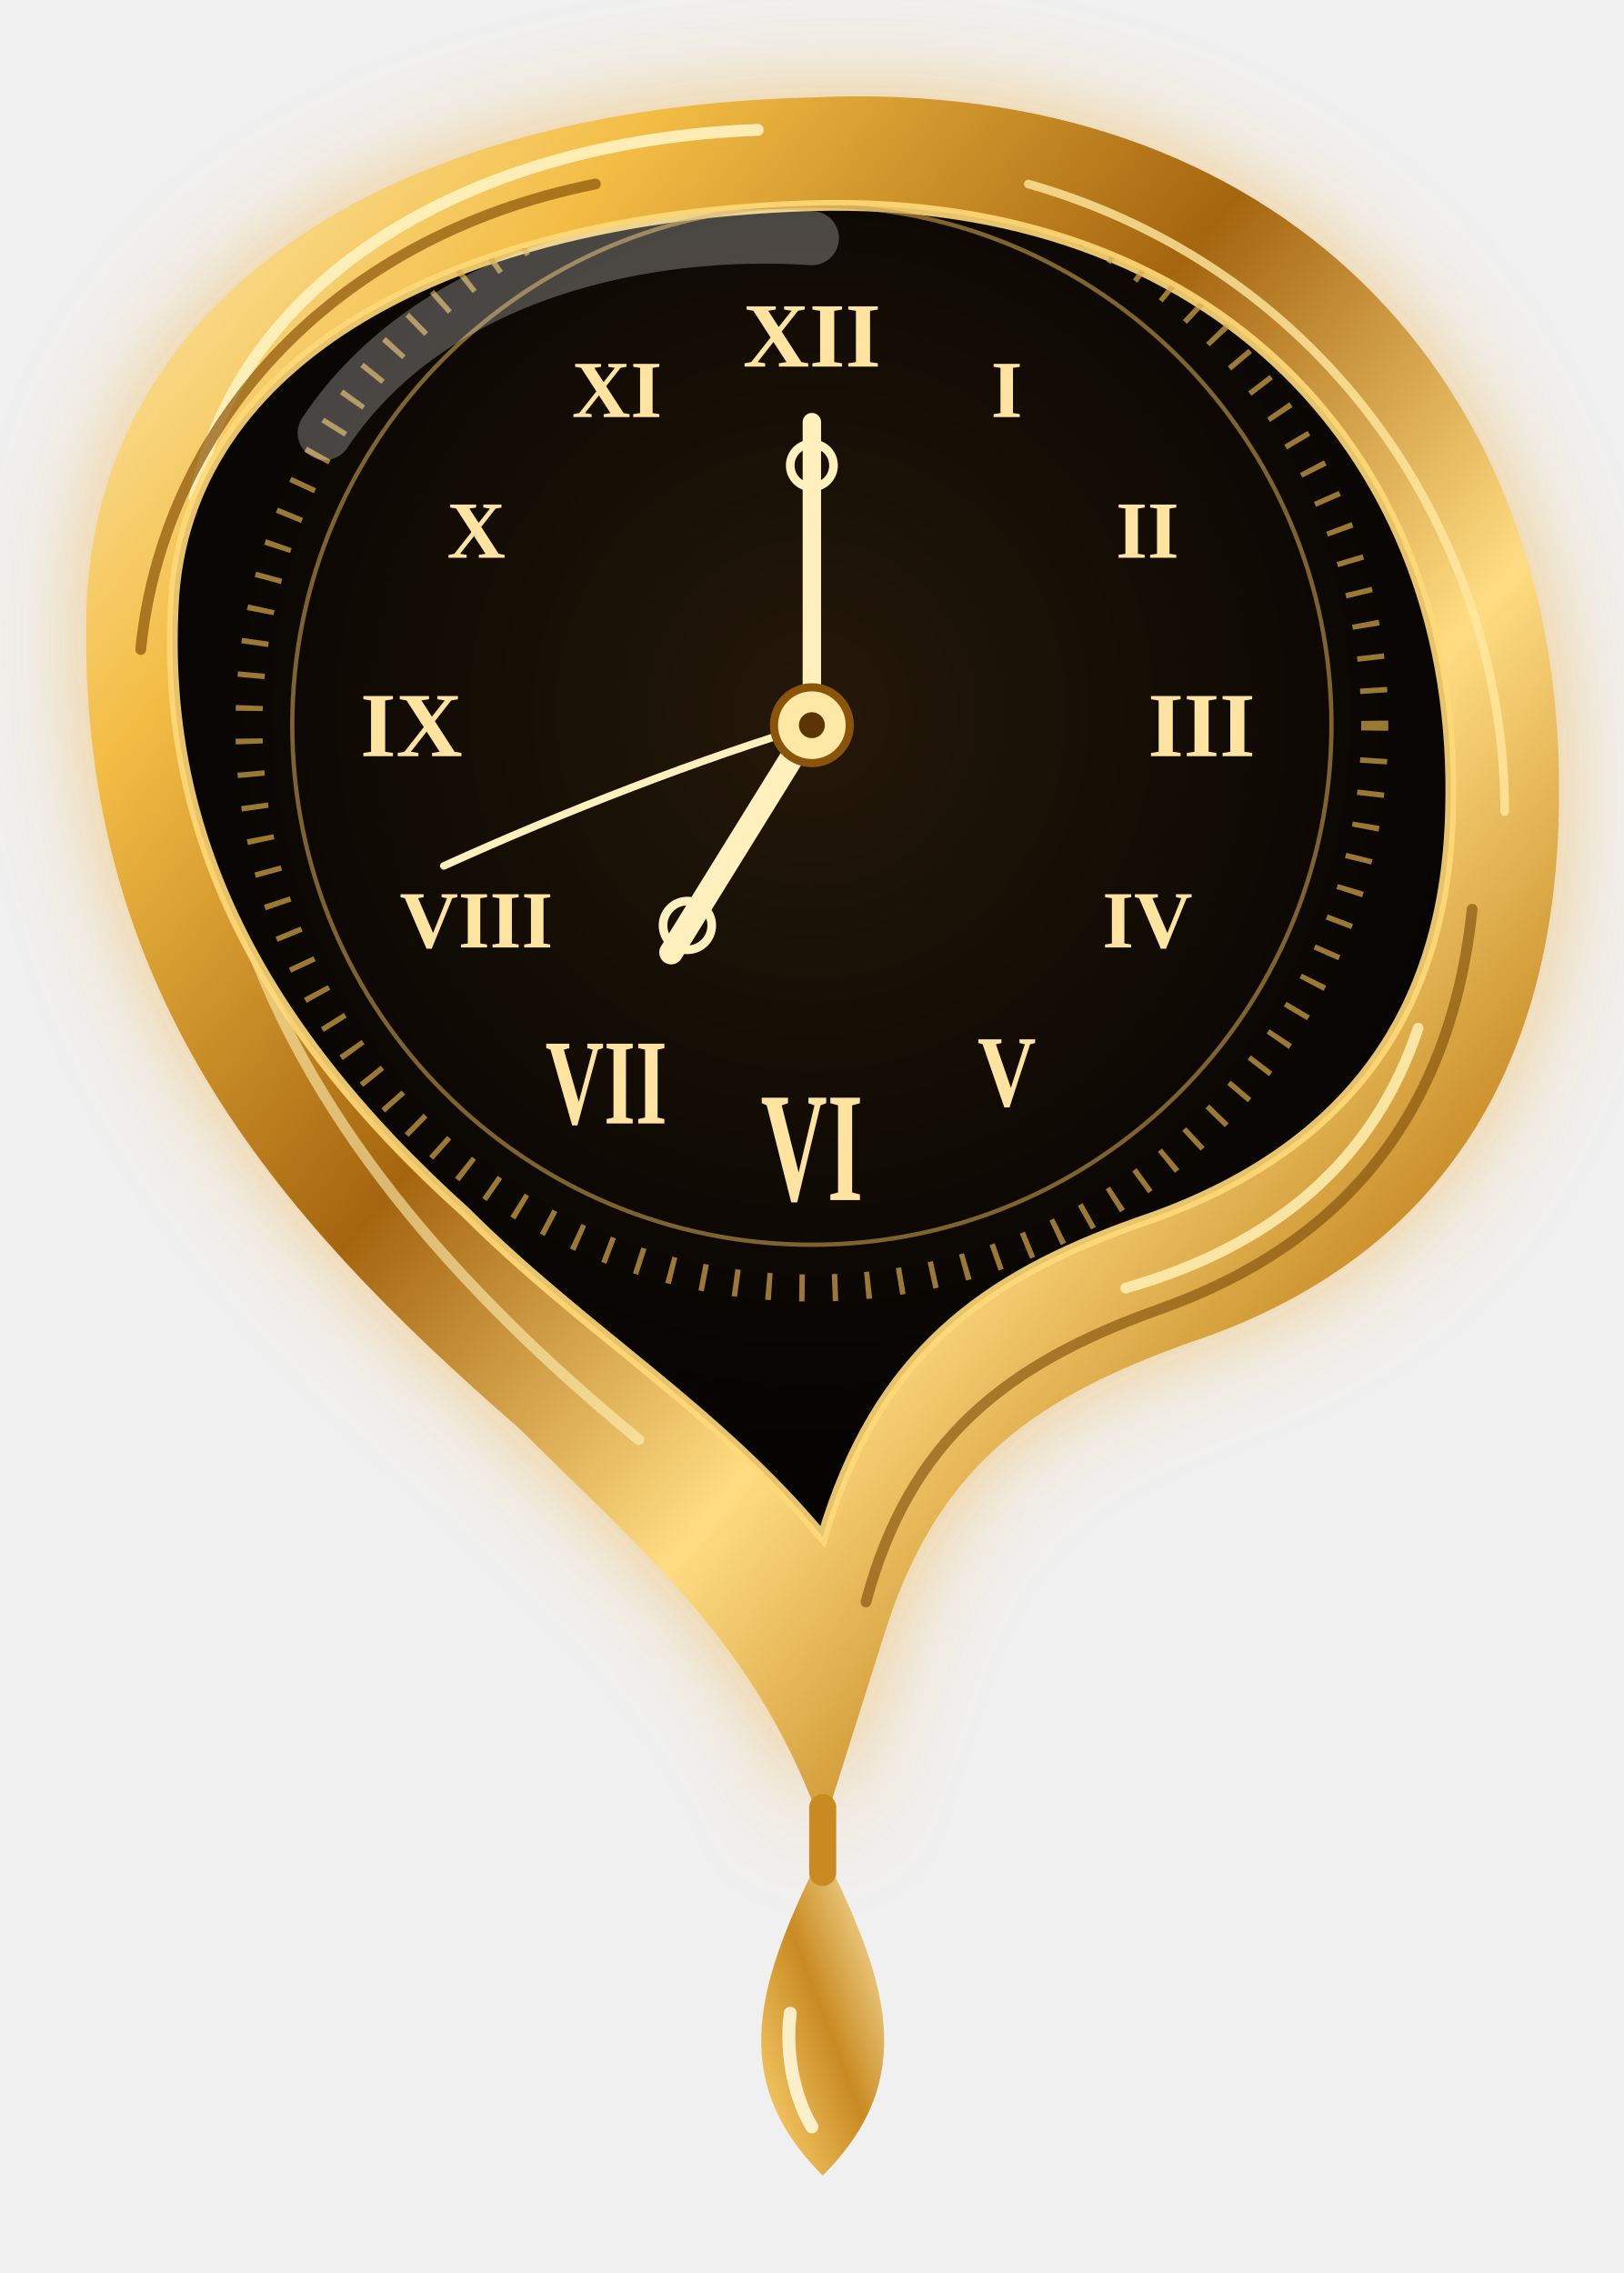
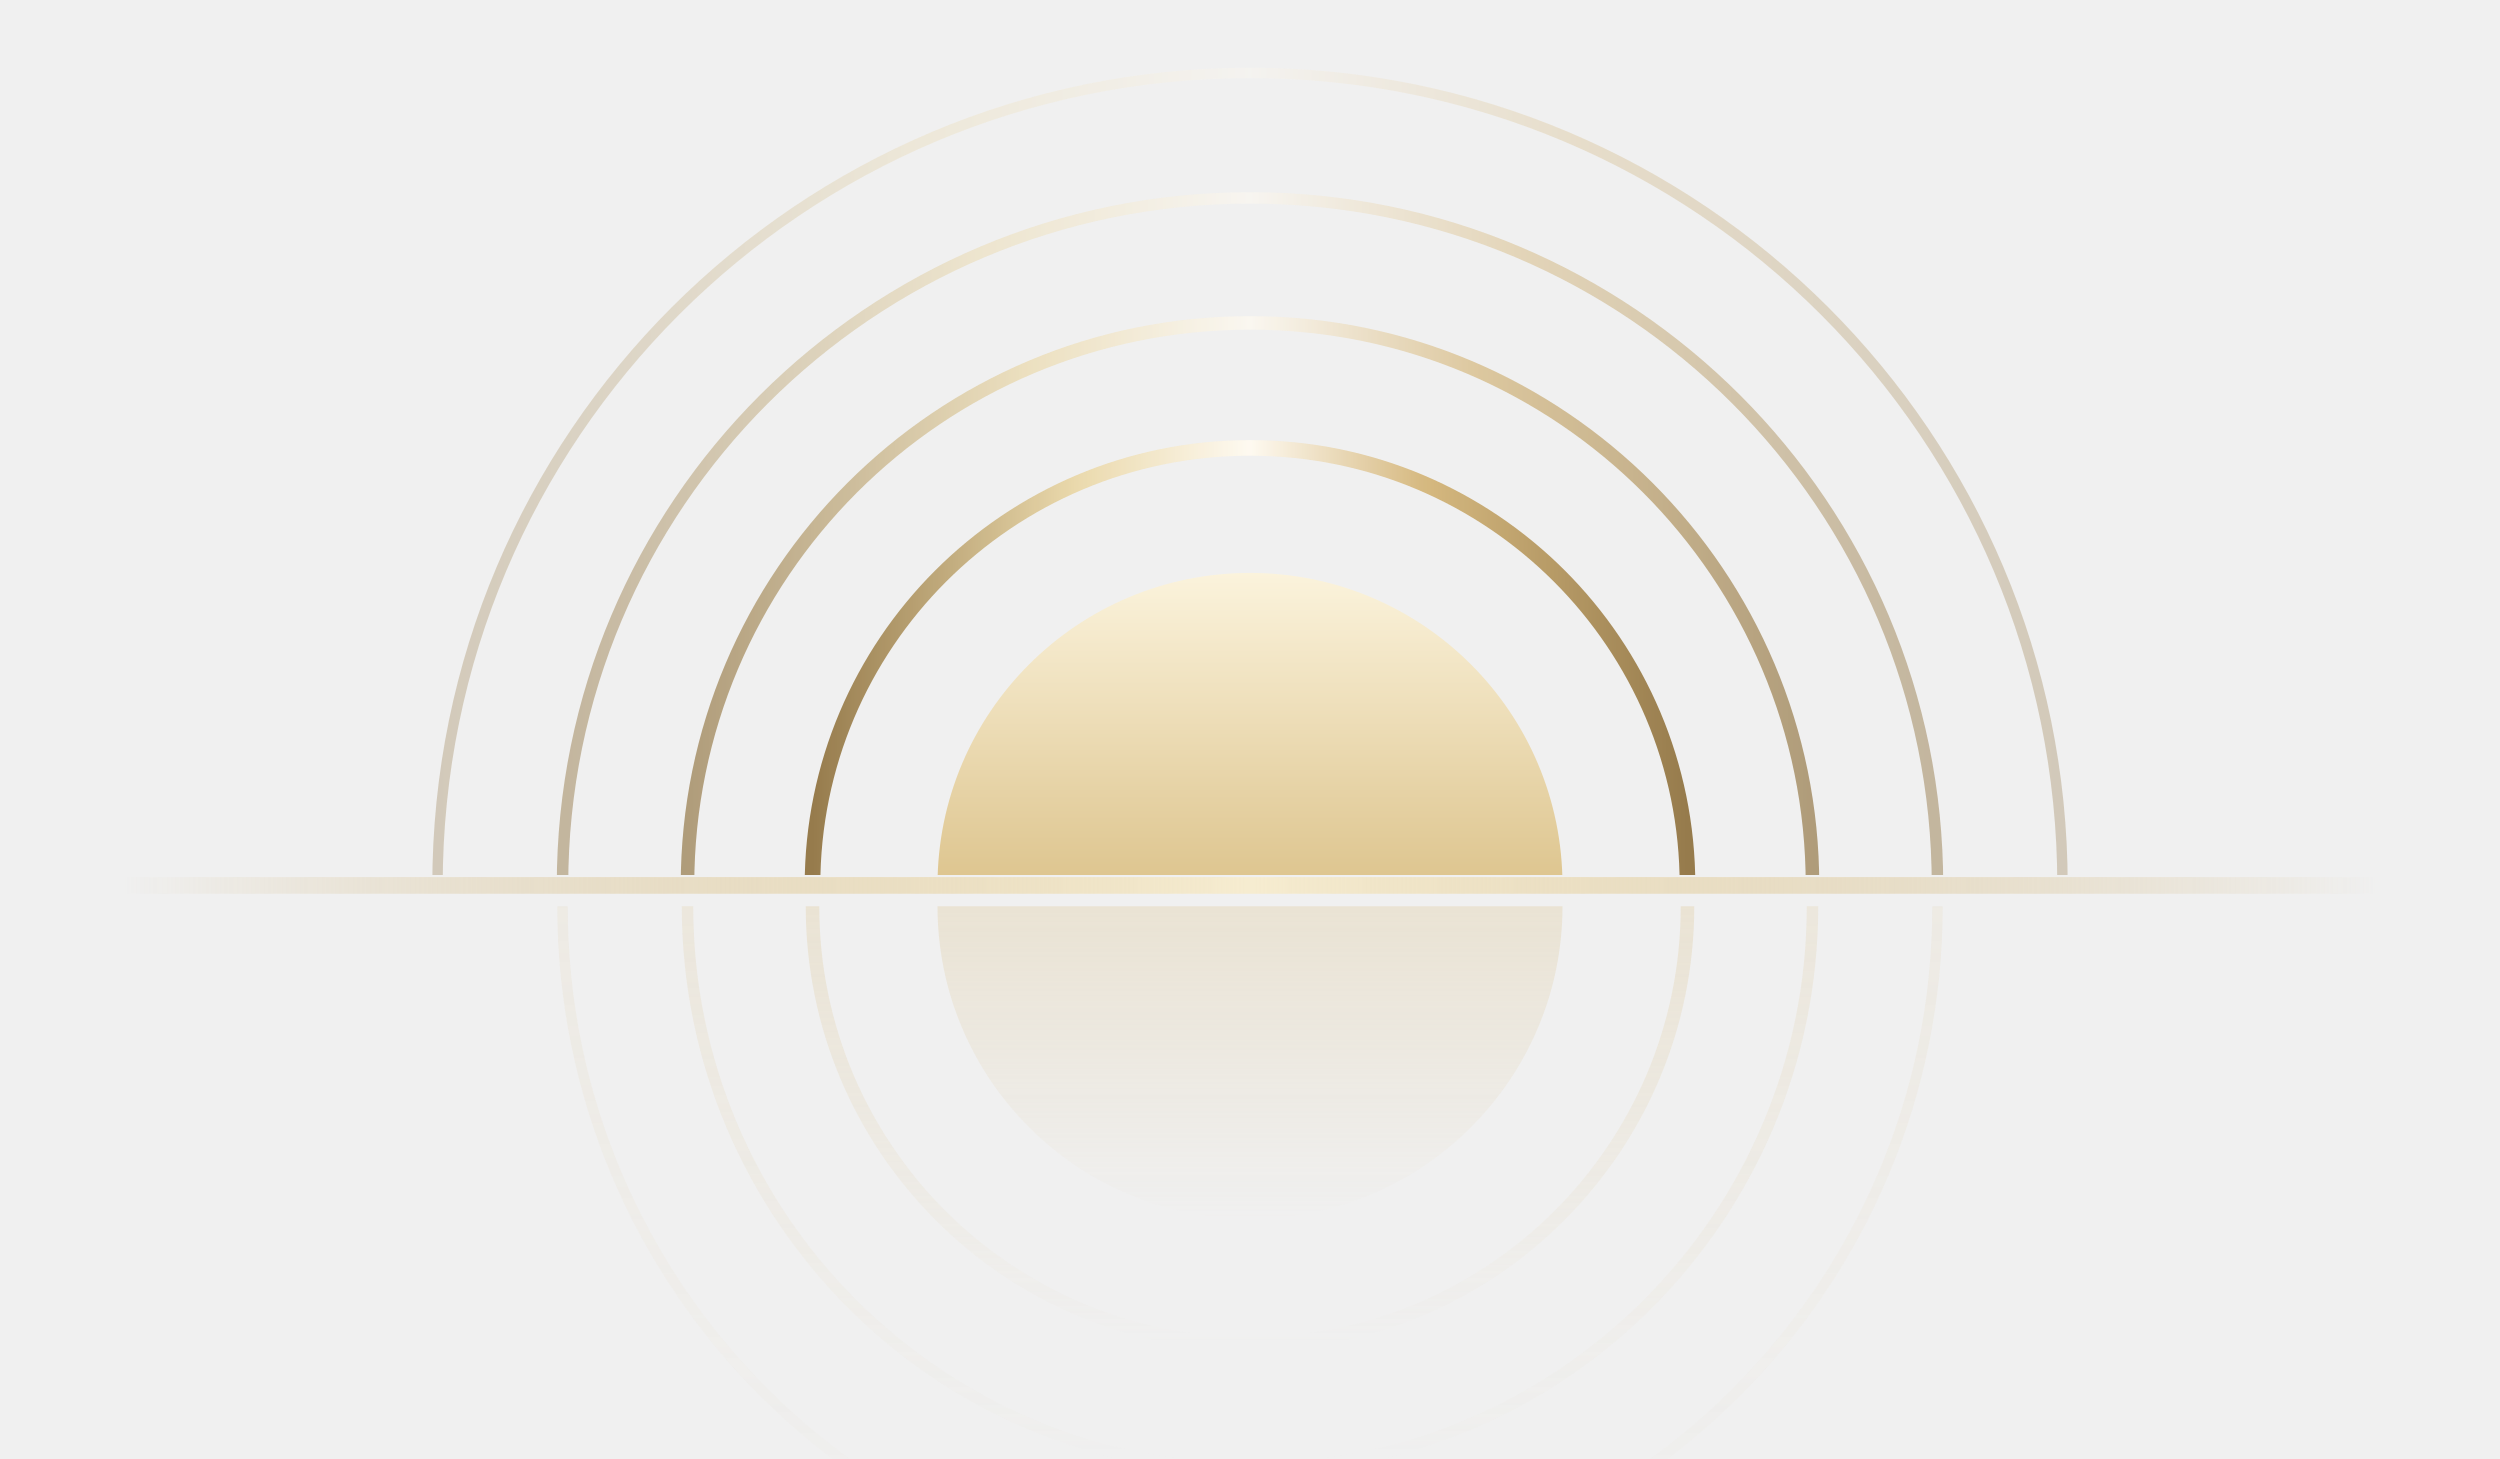
- <svg xmlns="http://www.w3.org/2000/svg" viewBox="0 0 300 420" width="300" height="420">
+ <svg xmlns="http://www.w3.org/2000/svg" viewBox="0 0 240 140" width="240" height="140">
  <defs>
-     <linearGradient id="g" x1="0" y1="0" x2="1" y2="1">
-       <stop offset="0" stop-color="#fff6cc" />
-       <stop offset=".2" stop-color="#f3bd45" />
-       <stop offset=".42" stop-color="#a5650f" />
-       <stop offset=".62" stop-color="#ffdc82" />
-       <stop offset=".82" stop-color="#b9770f" />
-       <stop offset="1" stop-color="#ffeaa8" />
+     <linearGradient id="g" x1="0" y1="0" x2="1" y2="0">
+       <stop offset="0" stop-color="#8c6e3a" />
+       <stop offset=".3" stop-color="#e9d6a4" />
+       <stop offset=".5" stop-color="#fffaf0" />
+       <stop offset=".7" stop-color="#d2b273" />
+       <stop offset="1" stop-color="#8c6e3a" />
    </linearGradient>
-     <linearGradient id="g2" x1="1" y1="0" x2="0" y2="1">
-       <stop offset="0" stop-color="#fff0b8" />
-       <stop offset=".5" stop-color="#c98a22" />
-       <stop offset="1" stop-color="#ffd978" />
+     <linearGradient id="s" x1="0" y1="0" x2="0" y2="1">
+       <stop offset="0" stop-color="#fbf3dc" />
+       <stop offset=".6" stop-color="#d7bb7e" />
+       <stop offset="1" stop-color="#a5844a" />
    </linearGradient>
-     <radialGradient id="f" cx=".5" cy=".38" r=".7">
-       <stop offset="0" stop-color="#241808" />
-       <stop offset=".7" stop-color="#080503" />
-       <stop offset="1" stop-color="#020101" />
-     </radialGradient>
-     <filter id="b" x="-30%" y="-30%" width="160%" height="160%">
-       <feGaussianBlur stdDeviation="9" />
-     </filter>
-     <clipPath id="face">
-       <path id="fp" d="M150 38C224 36 270 84 268 150C267 190 246 214 210 226C182 236 162 250 152 284C132 260 108 246 86 224C46 188 30 152 32 112C34 66 84 40 150 38Z" />
+     <linearGradient id="h" x1="0" y1="0" x2="1" y2="0">
+       <stop offset="0" stop-color="#c8a763" stop-opacity="0" />
+       <stop offset=".5" stop-color="#f6ecd0" />
+       <stop offset="1" stop-color="#c8a763" stop-opacity="0" />
+     </linearGradient>
+     <linearGradient id="r" x1="0" y1="0" x2="0" y2="1">
+       <stop offset="0" stop-color="#d7bb7e" stop-opacity=".5" />
+       <stop offset="1" stop-color="#d7bb7e" stop-opacity="0" />
+     </linearGradient>
+     <clipPath id="up">
+       <rect x="0" y="0" width="240" height="84" />
+     </clipPath>
+     <clipPath id="dn">
+       <rect x="0" y="87" width="240" height="53" />
    </clipPath>
  </defs>
-   <path filter="url(#b)" opacity=".55" fill="#f0a82a" d="M150 18C236 14 290 70 288 150C287 202 262 234 220 248C192 258 174 270 164 300L152 338C140 304 120 288 96 264C50 224 14 182 16 112C18 56 70 20 150 18Z" />
-   <path fill="url(#g)" d="M150 18C236 14 290 70 288 150C287 202 262 234 220 248C192 258 174 270 164 300L152 338C140 304 120 288 96 264C50 224 14 182 16 112C18 56 70 20 150 18Z" />
-   <g fill="none" stroke-linecap="round">
-     <path stroke="#fff3c0" stroke-width="2.2" opacity=".9" d="M36 92C44 52 86 26 140 24" />
-     <path stroke="#8a5409" stroke-width="2" opacity=".7" d="M26 120C30 80 60 44 110 34" />
-     <path stroke="#ffe9a0" stroke-width="1.6" opacity=".8" d="M278 150C278 100 246 50 190 34" />
-     <path stroke="#7a4a07" stroke-width="2" opacity=".6" d="M272 168C268 206 248 230 214 242C186 252 168 266 160 296" />
-     <path stroke="#fff0b4" stroke-width="2" opacity=".85" d="M262 190C254 214 236 230 208 238" />
-     <path stroke="#fff0b4" stroke-width="2" opacity=".6" d="M44 168C56 206 84 238 118 266" />
+   <g clip-path="url(#up)" fill="none" stroke="url(#g)">
+     <circle cx="120" cy="85" r="78" stroke-width="1" opacity=".3" />
+     <circle cx="120" cy="85" r="66" stroke-width="1.1" opacity=".45" />
+     <circle cx="120" cy="85" r="54" stroke-width="1.3" opacity=".65" />
+     <circle cx="120" cy="85" r="42" stroke-width="1.5" opacity=".9" />
+     <circle cx="120" cy="85" r="30" fill="url(#s)" stroke="none" />
  </g>
-   <path fill="url(#f)" d="M150 38C224 36 270 84 268 150C267 190 246 214 210 226C182 236 162 250 152 284C132 260 108 246 86 224C46 188 30 152 32 112C34 66 84 40 150 38Z" />
-   <path fill="none" stroke="#ffd978" stroke-width="2" opacity=".9" d="M150 38C224 36 270 84 268 150C267 190 246 214 210 226C182 236 162 250 152 284C132 260 108 246 86 224C46 188 30 152 32 112C34 66 84 40 150 38Z" />
-   <g clip-path="url(#face)">
-     <circle cx="150" cy="134" r="104" fill="none" stroke="#d9a94a" stroke-width="5" stroke-dasharray="1 5.1" opacity=".7" />
-     <circle cx="150" cy="134" r="96" fill="none" stroke="#caa04a" stroke-width=".8" opacity=".6" />
-     <g fill="#ffe3a0" font-family="Georgia,'Times New Roman',serif" font-weight="700" font-size="17" text-anchor="middle" dominant-baseline="central">
-       <text x="150" y="62">XII</text>
-       <text x="186" y="72" font-size="15">I</text>
-       <text x="212" y="98" font-size="15">II</text>
-       <text x="222" y="134">III</text>
-       <text x="212" y="170" font-size="15">IV</text>
-       <text x="186" y="198" font-size="15" transform="translate(186 198) scale(1 1.25) translate(-186 -198)">V</text>
-       <text transform="translate(150 212) scale(1 1.7)">VI</text>
-       <text transform="translate(112 200) scale(1 1.5)" font-size="15">VII</text>
-       <text x="88" y="170" font-size="15">VIII</text>
-       <text x="76" y="134">IX</text>
-       <text x="88" y="98" font-size="15">X</text>
-       <text x="114" y="72" font-size="15">XI</text>
-     </g>
-     <g stroke="#fff0bd" stroke-linecap="round" fill="none">
-       <path d="M150 134L150 78" stroke-width="3.4" />
-       <circle cx="150" cy="86" r="4" stroke-width="1.6" />
-       <path d="M150 134L124 176" stroke-width="4.4" />
-       <circle cx="127" cy="171" r="4.5" stroke-width="1.6" />
-       <path d="M150 134C130 140 104 150 82 160" stroke-width="1.4" />
-     </g>
-     <circle cx="150" cy="134" r="7" fill="#ffe7a6" stroke="#8a5409" stroke-width="1.5" />
-     <circle cx="150" cy="134" r="2.4" fill="#5a3606" />
-     <path d="M60 80C80 50 120 42 150 44" stroke="#fff" stroke-opacity=".25" stroke-width="10" fill="none" stroke-linecap="round" />
+   <rect x="12" y="84.2" width="216" height="1.6" fill="url(#h)" />
+   <g clip-path="url(#dn)" fill="none" stroke="url(#r)">
+     <circle cx="120" cy="87" r="30" fill="url(#r)" stroke="none" />
+     <circle cx="120" cy="87" r="42" stroke-width="1.3" />
+     <circle cx="120" cy="87" r="54" stroke-width="1.1" opacity=".7" />
+     <circle cx="120" cy="87" r="66" stroke-width="1" opacity=".45" />
  </g>
-   <path fill="url(#g2)" d="M152 342C140 366 134 384 152 402C170 384 164 366 152 342Z" />
-   <path d="M146 372C145 380 147 388 150 393" stroke="#fffbe0" stroke-width="2.4" stroke-linecap="round" fill="none" opacity=".85" />
-   <path d="M152 334L152 346" stroke="#c98a22" stroke-width="5" stroke-linecap="round" />
</svg>
